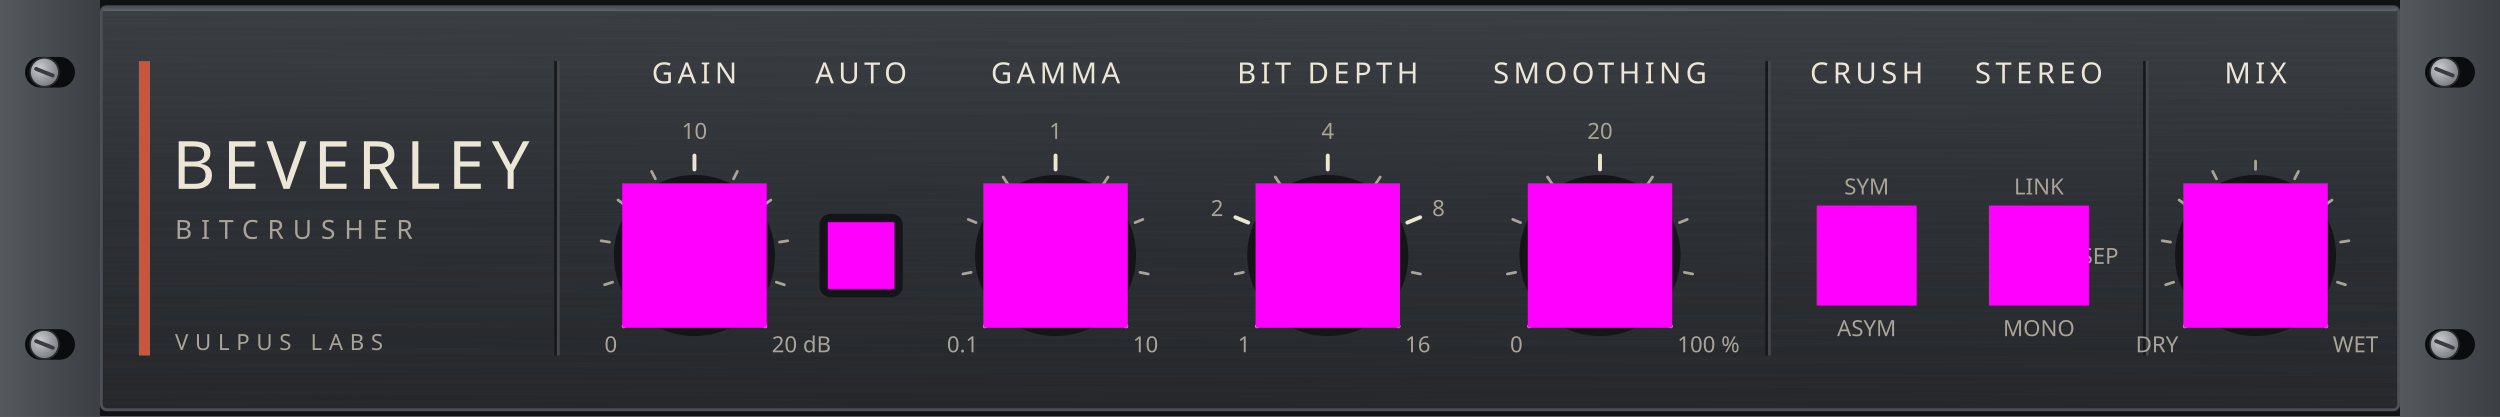
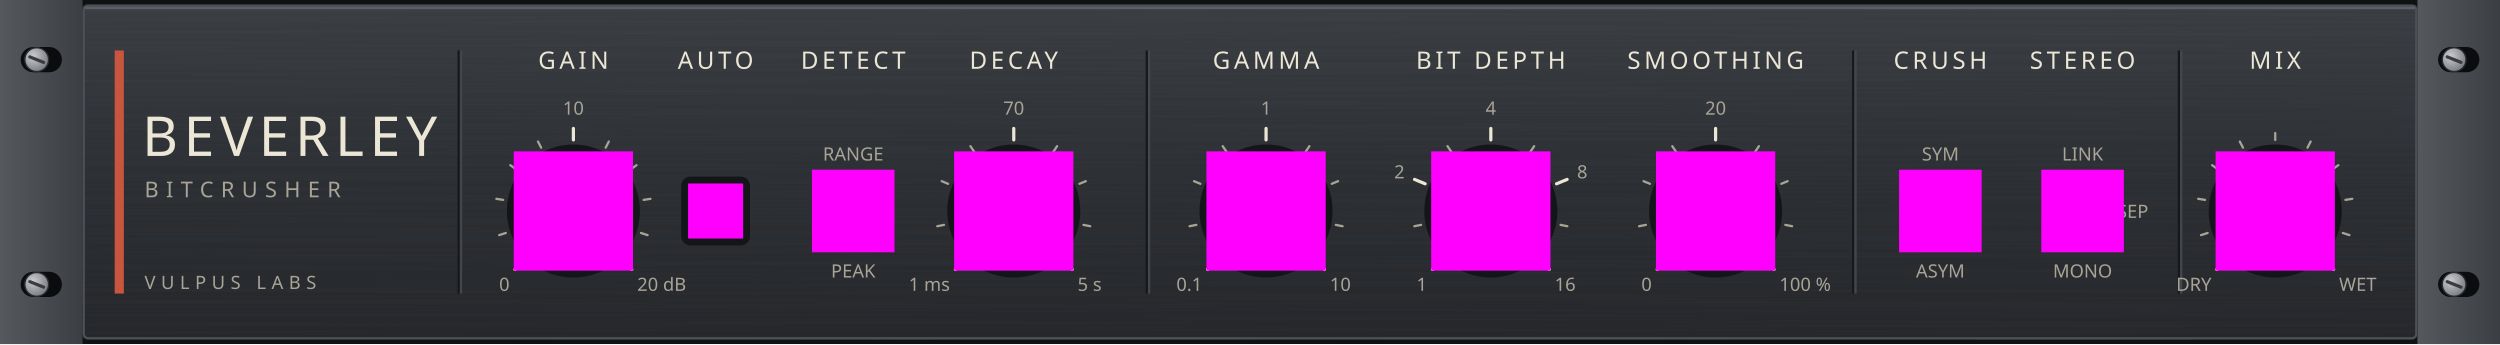
- <svg xmlns="http://www.w3.org/2000/svg" width="900" height="150" viewBox="0 0 900 150">
+ <svg xmlns="http://www.w3.org/2000/svg" width="1090" height="150" viewBox="0 0 1090 150">
  <defs>
    <linearGradient id="face" x1="0" y1="0" x2="0" y2="1">
      <stop offset="0" stop-color="#3a3d42" />
      <stop offset="0.5" stop-color="#2c2f33" />
      <stop offset="1" stop-color="#25272b" />
    </linearGradient>
    <linearGradient id="ear" x1="0" y1="0" x2="1" y2="0">
      <stop offset="0" stop-color="#55585d" />
      <stop offset="1" stop-color="#3b3e42" />
    </linearGradient>
    <radialGradient id="screw" cx="0.35" cy="0.35" r="0.8">
      <stop offset="0" stop-color="#c9cbcf" />
      <stop offset="1" stop-color="#6d7075" />
    </radialGradient>
    <filter id="brush" x="0" y="0" width="1" height="1">
      <feTurbulence type="fractalNoise" baseFrequency="0.004 0.9" numOctaves="2" seed="7" />
      <feColorMatrix type="matrix" values="0 0 0 0 1  0 0 0 0 1  0 0 0 0 1  0.6 0 0 0 -0.25" />
    </filter>
  </defs>
-   <rect width="900" height="150" fill="#101113" />
+   <rect width="1090" height="150" fill="#101113" />
  <rect x="0" y="0" width="36" height="150" fill="url(#ear)" />
-   <rect x="864" y="0" width="36" height="150" fill="url(#ear)" />
-   <rect x="36" y="2" width="828" height="146" rx="2" fill="url(#face)" />
-   <rect x="36" y="2" width="828" height="146" rx="2" filter="url(#brush)" opacity="0.07" />
-   <rect x="36.5" y="2.5" width="827" height="145" rx="2" fill="none" stroke="#4d5056" stroke-width="1" />
-   <line x1="37" y1="3.5" x2="863" y2="3.5" stroke="#5c6066" stroke-width="1" />
+   <rect x="1054" y="0" width="36" height="150" fill="url(#ear)" />
+   <rect x="36" y="2" width="1018" height="146" rx="2" fill="url(#face)" />
+   <rect x="36" y="2" width="1018" height="146" rx="2" filter="url(#brush)" opacity="0.07" />
+   <rect x="36.5" y="2.5" width="1017" height="145" rx="2" fill="none" stroke="#4d5056" stroke-width="1" />
+   <line x1="37" y1="3.5" x2="1053" y2="3.5" stroke="#5c6066" stroke-width="1" />
  <rect x="9.0" y="20.5" width="18" height="11" rx="5.5" fill="#0b0c0d" />
  <circle cx="16.0" cy="26" r="5.2" fill="url(#screw)" stroke="#2b2c2f" stroke-width="0.6" />
  <line x1="13.0" y1="24.8" x2="19.0" y2="27.2" stroke="#3a3b3e" stroke-width="1.4" stroke-linecap="round" />
  <rect x="9.0" y="118.5" width="18" height="11" rx="5.5" fill="#0b0c0d" />
  <circle cx="16.0" cy="124" r="5.2" fill="url(#screw)" stroke="#2b2c2f" stroke-width="0.6" />
  <line x1="13.0" y1="122.8" x2="19.0" y2="125.2" stroke="#3a3b3e" stroke-width="1.4" stroke-linecap="round" />
-   <rect x="873.0" y="20.5" width="18" height="11" rx="5.5" fill="#0b0c0d" />
-   <circle cx="880.0" cy="26" r="5.2" fill="url(#screw)" stroke="#2b2c2f" stroke-width="0.6" />
-   <line x1="877.0" y1="24.8" x2="883.0" y2="27.2" stroke="#3a3b3e" stroke-width="1.4" stroke-linecap="round" />
-   <rect x="873.0" y="118.5" width="18" height="11" rx="5.5" fill="#0b0c0d" />
-   <circle cx="880.0" cy="124" r="5.2" fill="url(#screw)" stroke="#2b2c2f" stroke-width="0.6" />
-   <line x1="877.0" y1="122.8" x2="883.0" y2="125.2" stroke="#3a3b3e" stroke-width="1.4" stroke-linecap="round" />
+   <rect x="1063.0" y="20.5" width="18" height="11" rx="5.5" fill="#0b0c0d" />
+   <circle cx="1070.0" cy="26" r="5.2" fill="url(#screw)" stroke="#2b2c2f" stroke-width="0.6" />
+   <line x1="1067.0" y1="24.8" x2="1073.0" y2="27.2" stroke="#3a3b3e" stroke-width="1.4" stroke-linecap="round" />
+   <rect x="1063.0" y="118.5" width="18" height="11" rx="5.5" fill="#0b0c0d" />
+   <circle cx="1070.0" cy="124" r="5.2" fill="url(#screw)" stroke="#2b2c2f" stroke-width="0.6" />
+   <line x1="1067.0" y1="122.8" x2="1073.0" y2="125.2" stroke="#3a3b3e" stroke-width="1.4" stroke-linecap="round" />
  <g font-family="'Jost*'" font-weight="500">
    <rect x="50" y="22" width="4" height="106" fill="#c8553d" />
    <text x="62.00" y="68.00" font-size="24" text-anchor="start" letter-spacing="2.5" fill="#ece6d6">BEVERLEY</text>
    <text x="63.00" y="86.00" font-size="9.5" text-anchor="start" letter-spacing="3.2" fill="#a9a497">BITCRUSHER</text>
    <text x="63.00" y="126.00" font-size="8" text-anchor="start" letter-spacing="2.4" fill="#a9a497">VULPUS LABS</text>
    <line x1="200" y1="22" x2="200" y2="128" stroke="#17181b" stroke-width="1" />
    <line x1="201" y1="22" x2="201" y2="128" stroke="#43464b" stroke-width="1" />
    <text x="250.00" y="30.00" font-size="10.5" text-anchor="middle" letter-spacing="1.6" fill="#ece6d6">GAIN</text>
    <circle cx="250" cy="92" r="29" fill="#141518" />
    <line x1="228.08" y1="113.92" x2="224.54" y2="117.46" stroke="#ece6d6" stroke-width="1.4" stroke-linecap="round" />
    <line x1="220.52" y1="101.58" x2="217.66" y2="102.51" stroke="#a9a497" stroke-width="1" stroke-linecap="round" />
    <line x1="219.38" y1="87.15" x2="216.42" y2="86.68" stroke="#a9a497" stroke-width="1" stroke-linecap="round" />
    <line x1="224.92" y1="73.78" x2="222.49" y2="72.02" stroke="#a9a497" stroke-width="1" stroke-linecap="round" />
    <line x1="235.93" y1="64.38" x2="234.56" y2="61.71" stroke="#a9a497" stroke-width="1" stroke-linecap="round" />
    <line x1="250.00" y1="61.00" x2="250.00" y2="56.00" stroke="#ece6d6" stroke-width="1.4" stroke-linecap="round" />
    <line x1="264.07" y1="64.38" x2="265.44" y2="61.71" stroke="#a9a497" stroke-width="1" stroke-linecap="round" />
    <line x1="275.08" y1="73.78" x2="277.51" y2="72.02" stroke="#a9a497" stroke-width="1" stroke-linecap="round" />
    <line x1="280.62" y1="87.15" x2="283.58" y2="86.68" stroke="#a9a497" stroke-width="1" stroke-linecap="round" />
    <line x1="279.48" y1="101.58" x2="282.34" y2="102.51" stroke="#a9a497" stroke-width="1" stroke-linecap="round" />
    <line x1="271.92" y1="113.92" x2="275.46" y2="117.46" stroke="#ece6d6" stroke-width="1.4" stroke-linecap="round" />
    <text x="222.18" y="126.82" font-size="8" text-anchor="end" letter-spacing="0" fill="#a9a497">0</text>
    <text x="250.00" y="50.00" font-size="8" text-anchor="middle" letter-spacing="0" fill="#a9a497">10</text>
    <text x="277.82" y="126.82" font-size="8" text-anchor="start" letter-spacing="0" fill="#a9a497">20 dB</text>
-     <text x="310.00" y="30.00" font-size="10.5" text-anchor="middle" letter-spacing="1.6" fill="#ece6d6">AUTO</text>
-     <rect x="295" y="77" width="30" height="30" rx="4" fill="#141518" />
-     <text x="380.00" y="30.00" font-size="10.5" text-anchor="middle" letter-spacing="1.6" fill="#ece6d6">GAMMA</text>
-     <circle cx="380" cy="92" r="29" fill="#141518" />
-     <line x1="358.08" y1="113.92" x2="354.54" y2="117.46" stroke="#ece6d6" stroke-width="1.4" stroke-linecap="round" />
-     <line x1="349.60" y1="98.05" x2="346.65" y2="98.63" stroke="#a9a497" stroke-width="1" stroke-linecap="round" />
-     <line x1="351.36" y1="80.14" x2="348.59" y2="78.99" stroke="#a9a497" stroke-width="1" stroke-linecap="round" />
-     <line x1="362.78" y1="66.22" x2="361.11" y2="63.73" stroke="#a9a497" stroke-width="1" stroke-linecap="round" />
-     <line x1="380.00" y1="61.00" x2="380.00" y2="56.00" stroke="#ece6d6" stroke-width="1.4" stroke-linecap="round" />
-     <line x1="397.22" y1="66.22" x2="398.89" y2="63.73" stroke="#a9a497" stroke-width="1" stroke-linecap="round" />
-     <line x1="408.64" y1="80.14" x2="411.41" y2="78.99" stroke="#a9a497" stroke-width="1" stroke-linecap="round" />
-     <line x1="410.40" y1="98.05" x2="413.35" y2="98.63" stroke="#a9a497" stroke-width="1" stroke-linecap="round" />
-     <line x1="401.92" y1="113.92" x2="405.46" y2="117.46" stroke="#ece6d6" stroke-width="1.4" stroke-linecap="round" />
-     <text x="352.18" y="126.82" font-size="8" text-anchor="end" letter-spacing="0" fill="#a9a497">0.1</text>
-     <text x="380.00" y="50.00" font-size="8" text-anchor="middle" letter-spacing="0" fill="#a9a497">1</text>
-     <text x="407.82" y="126.82" font-size="8" text-anchor="start" letter-spacing="0" fill="#a9a497">10</text>
-     <text x="478.00" y="30.00" font-size="10.5" text-anchor="middle" letter-spacing="1.6" fill="#ece6d6">BIT DEPTH</text>
-     <circle cx="478" cy="92" r="29" fill="#141518" />
-     <line x1="456.08" y1="113.92" x2="452.54" y2="117.46" stroke="#ece6d6" stroke-width="1.4" stroke-linecap="round" />
-     <line x1="447.60" y1="98.05" x2="444.65" y2="98.63" stroke="#a9a497" stroke-width="1" stroke-linecap="round" />
-     <line x1="449.36" y1="80.14" x2="444.74" y2="78.22" stroke="#ece6d6" stroke-width="1.4" stroke-linecap="round" />
-     <line x1="460.78" y1="66.22" x2="459.11" y2="63.73" stroke="#a9a497" stroke-width="1" stroke-linecap="round" />
-     <line x1="478.00" y1="61.00" x2="478.00" y2="56.00" stroke="#ece6d6" stroke-width="1.4" stroke-linecap="round" />
-     <line x1="495.22" y1="66.22" x2="496.89" y2="63.73" stroke="#a9a497" stroke-width="1" stroke-linecap="round" />
-     <line x1="506.64" y1="80.14" x2="511.26" y2="78.22" stroke="#ece6d6" stroke-width="1.4" stroke-linecap="round" />
-     <line x1="508.40" y1="98.05" x2="511.35" y2="98.63" stroke="#a9a497" stroke-width="1" stroke-linecap="round" />
-     <line x1="499.92" y1="113.92" x2="503.46" y2="117.46" stroke="#ece6d6" stroke-width="1.4" stroke-linecap="round" />
-     <text x="450.18" y="126.82" font-size="8" text-anchor="end" letter-spacing="0" fill="#a9a497">1</text>
-     <text x="440.43" y="77.78" font-size="8" text-anchor="end" letter-spacing="0" fill="#a9a497">2</text>
-     <text x="478.00" y="50.00" font-size="8" text-anchor="middle" letter-spacing="0" fill="#a9a497">4</text>
-     <text x="515.57" y="77.78" font-size="8" text-anchor="start" letter-spacing="0" fill="#a9a497">8</text>
-     <text x="505.82" y="126.82" font-size="8" text-anchor="start" letter-spacing="0" fill="#a9a497">16</text>
-     <text x="576.00" y="30.00" font-size="10.5" text-anchor="middle" letter-spacing="1.6" fill="#ece6d6">SMOOTHING</text>
-     <circle cx="576" cy="92" r="29" fill="#141518" />
-     <line x1="554.08" y1="113.92" x2="550.54" y2="117.46" stroke="#ece6d6" stroke-width="1.4" stroke-linecap="round" />
-     <line x1="545.60" y1="98.05" x2="542.65" y2="98.63" stroke="#a9a497" stroke-width="1" stroke-linecap="round" />
-     <line x1="547.36" y1="80.14" x2="544.59" y2="78.99" stroke="#a9a497" stroke-width="1" stroke-linecap="round" />
-     <line x1="558.78" y1="66.22" x2="557.11" y2="63.73" stroke="#a9a497" stroke-width="1" stroke-linecap="round" />
-     <line x1="576.00" y1="61.00" x2="576.00" y2="56.00" stroke="#ece6d6" stroke-width="1.4" stroke-linecap="round" />
-     <line x1="593.22" y1="66.22" x2="594.89" y2="63.73" stroke="#a9a497" stroke-width="1" stroke-linecap="round" />
-     <line x1="604.64" y1="80.14" x2="607.41" y2="78.99" stroke="#a9a497" stroke-width="1" stroke-linecap="round" />
-     <line x1="606.40" y1="98.05" x2="609.35" y2="98.63" stroke="#a9a497" stroke-width="1" stroke-linecap="round" />
-     <line x1="597.92" y1="113.92" x2="601.46" y2="117.46" stroke="#ece6d6" stroke-width="1.4" stroke-linecap="round" />
-     <text x="548.18" y="126.82" font-size="8" text-anchor="end" letter-spacing="0" fill="#a9a497">0</text>
-     <text x="576.00" y="50.00" font-size="8" text-anchor="middle" letter-spacing="0" fill="#a9a497">20</text>
-     <text x="603.82" y="126.82" font-size="8" text-anchor="start" letter-spacing="0" fill="#a9a497">100 %</text>
-     <line x1="636" y1="22" x2="636" y2="128" stroke="#17181b" stroke-width="1" />
-     <line x1="637" y1="22" x2="637" y2="128" stroke="#43464b" stroke-width="1" />
-     <text x="672.00" y="30.00" font-size="10.5" text-anchor="middle" letter-spacing="1.6" fill="#ece6d6">CRUSH</text>
-     <circle cx="672" cy="92" r="11" fill="#141518" />
-     <circle cx="672" cy="92" r="8.5" fill="url(#screw)" opacity="0.55" />
-     <text x="672.00" y="70.00" font-size="8" text-anchor="middle" letter-spacing="0" fill="#a9a497">SYM</text>
-     <text x="672.00" y="121.00" font-size="8" text-anchor="middle" letter-spacing="0" fill="#a9a497">ASYM</text>
-     <text x="734.00" y="30.00" font-size="10.5" text-anchor="middle" letter-spacing="1.6" fill="#ece6d6">STEREO</text>
-     <circle cx="734" cy="92" r="11" fill="#141518" />
-     <circle cx="734" cy="92" r="8.5" fill="url(#screw)" opacity="0.55" />
-     <text x="734.00" y="70.00" font-size="8" text-anchor="middle" letter-spacing="0" fill="#a9a497">LINK</text>
-     <text x="734.00" y="121.00" font-size="8" text-anchor="middle" letter-spacing="0" fill="#a9a497">MONO</text>
-     <text x="749.00" y="95.00" font-size="8" text-anchor="start" letter-spacing="0" fill="#a9a497">SEP</text>
-     <line x1="772" y1="22" x2="772" y2="128" stroke="#17181b" stroke-width="1" />
-     <line x1="773" y1="22" x2="773" y2="128" stroke="#43464b" stroke-width="1" />
-     <text x="812.00" y="30.00" font-size="10.5" text-anchor="middle" letter-spacing="1.6" fill="#ece6d6">MIX</text>
-     <circle cx="812" cy="92" r="29" fill="#141518" />
-     <line x1="790.08" y1="113.92" x2="786.54" y2="117.46" stroke="#ece6d6" stroke-width="1.4" stroke-linecap="round" />
-     <line x1="782.52" y1="101.58" x2="779.66" y2="102.51" stroke="#a9a497" stroke-width="1" stroke-linecap="round" />
-     <line x1="781.38" y1="87.15" x2="778.42" y2="86.68" stroke="#a9a497" stroke-width="1" stroke-linecap="round" />
-     <line x1="786.92" y1="73.78" x2="784.49" y2="72.02" stroke="#a9a497" stroke-width="1" stroke-linecap="round" />
-     <line x1="797.93" y1="64.38" x2="796.56" y2="61.71" stroke="#a9a497" stroke-width="1" stroke-linecap="round" />
-     <line x1="812.00" y1="61.00" x2="812.00" y2="58.00" stroke="#a9a497" stroke-width="1" stroke-linecap="round" />
-     <line x1="826.07" y1="64.38" x2="827.44" y2="61.71" stroke="#a9a497" stroke-width="1" stroke-linecap="round" />
-     <line x1="837.08" y1="73.78" x2="839.51" y2="72.02" stroke="#a9a497" stroke-width="1" stroke-linecap="round" />
-     <line x1="842.62" y1="87.15" x2="845.58" y2="86.68" stroke="#a9a497" stroke-width="1" stroke-linecap="round" />
-     <line x1="841.48" y1="101.58" x2="844.34" y2="102.51" stroke="#a9a497" stroke-width="1" stroke-linecap="round" />
-     <line x1="833.92" y1="113.92" x2="837.46" y2="117.46" stroke="#ece6d6" stroke-width="1.4" stroke-linecap="round" />
-     <text x="784.18" y="126.82" font-size="8" text-anchor="end" letter-spacing="0" fill="#a9a497">DRY</text>
-     <text x="839.82" y="126.82" font-size="8" text-anchor="start" letter-spacing="0" fill="#a9a497">WET</text>
+     <text x="312.00" y="30.00" font-size="10.5" text-anchor="middle" letter-spacing="1.6" fill="#ece6d6">AUTO</text>
+     <rect x="297" y="77" width="30" height="30" rx="4" fill="#141518" />
+     <text x="372.00" y="30.00" font-size="10.5" text-anchor="middle" letter-spacing="1.6" fill="#ece6d6">DETECT</text>
+     <circle cx="372" cy="92" r="11" fill="#141518" />
+     <circle cx="372" cy="92" r="8.5" fill="url(#screw)" opacity="0.55" />
+     <text x="372.00" y="70.00" font-size="8" text-anchor="middle" letter-spacing="0" fill="#a9a497">RANGE</text>
+     <text x="372.00" y="121.00" font-size="8" text-anchor="middle" letter-spacing="0" fill="#a9a497">PEAK</text>
+     <text x="442.00" y="30.00" font-size="10.5" text-anchor="middle" letter-spacing="1.6" fill="#ece6d6">DECAY</text>
+     <circle cx="442" cy="92" r="29" fill="#141518" />
+     <line x1="420.08" y1="113.92" x2="416.54" y2="117.46" stroke="#ece6d6" stroke-width="1.4" stroke-linecap="round" />
+     <line x1="411.60" y1="98.05" x2="408.65" y2="98.63" stroke="#a9a497" stroke-width="1" stroke-linecap="round" />
+     <line x1="413.36" y1="80.14" x2="410.59" y2="78.99" stroke="#a9a497" stroke-width="1" stroke-linecap="round" />
+     <line x1="424.78" y1="66.22" x2="423.11" y2="63.73" stroke="#a9a497" stroke-width="1" stroke-linecap="round" />
+     <line x1="442.00" y1="61.00" x2="442.00" y2="56.00" stroke="#ece6d6" stroke-width="1.4" stroke-linecap="round" />
+     <line x1="459.22" y1="66.22" x2="460.89" y2="63.73" stroke="#a9a497" stroke-width="1" stroke-linecap="round" />
+     <line x1="470.64" y1="80.14" x2="473.41" y2="78.99" stroke="#a9a497" stroke-width="1" stroke-linecap="round" />
+     <line x1="472.40" y1="98.05" x2="475.35" y2="98.63" stroke="#a9a497" stroke-width="1" stroke-linecap="round" />
+     <line x1="463.92" y1="113.92" x2="467.46" y2="117.46" stroke="#ece6d6" stroke-width="1.4" stroke-linecap="round" />
+     <text x="414.18" y="126.82" font-size="8" text-anchor="end" letter-spacing="0" fill="#a9a497">1 ms</text>
+     <text x="442.00" y="50.00" font-size="8" text-anchor="middle" letter-spacing="0" fill="#a9a497">70</text>
+     <text x="469.82" y="126.82" font-size="8" text-anchor="start" letter-spacing="0" fill="#a9a497">5 s</text>
+     <line x1="500" y1="22" x2="500" y2="128" stroke="#17181b" stroke-width="1" />
+     <line x1="501" y1="22" x2="501" y2="128" stroke="#43464b" stroke-width="1" />
+     <text x="552.00" y="30.00" font-size="10.5" text-anchor="middle" letter-spacing="1.6" fill="#ece6d6">GAMMA</text>
+     <circle cx="552" cy="92" r="29" fill="#141518" />
+     <line x1="530.08" y1="113.92" x2="526.54" y2="117.46" stroke="#ece6d6" stroke-width="1.4" stroke-linecap="round" />
+     <line x1="521.60" y1="98.05" x2="518.65" y2="98.63" stroke="#a9a497" stroke-width="1" stroke-linecap="round" />
+     <line x1="523.36" y1="80.14" x2="520.59" y2="78.99" stroke="#a9a497" stroke-width="1" stroke-linecap="round" />
+     <line x1="534.78" y1="66.22" x2="533.11" y2="63.73" stroke="#a9a497" stroke-width="1" stroke-linecap="round" />
+     <line x1="552.00" y1="61.00" x2="552.00" y2="56.00" stroke="#ece6d6" stroke-width="1.4" stroke-linecap="round" />
+     <line x1="569.22" y1="66.22" x2="570.89" y2="63.73" stroke="#a9a497" stroke-width="1" stroke-linecap="round" />
+     <line x1="580.64" y1="80.14" x2="583.41" y2="78.99" stroke="#a9a497" stroke-width="1" stroke-linecap="round" />
+     <line x1="582.40" y1="98.05" x2="585.35" y2="98.63" stroke="#a9a497" stroke-width="1" stroke-linecap="round" />
+     <line x1="573.92" y1="113.92" x2="577.46" y2="117.46" stroke="#ece6d6" stroke-width="1.4" stroke-linecap="round" />
+     <text x="524.18" y="126.82" font-size="8" text-anchor="end" letter-spacing="0" fill="#a9a497">0.1</text>
+     <text x="552.00" y="50.00" font-size="8" text-anchor="middle" letter-spacing="0" fill="#a9a497">1</text>
+     <text x="579.82" y="126.82" font-size="8" text-anchor="start" letter-spacing="0" fill="#a9a497">10</text>
+     <text x="650.00" y="30.00" font-size="10.5" text-anchor="middle" letter-spacing="1.6" fill="#ece6d6">BIT DEPTH</text>
+     <circle cx="650" cy="92" r="29" fill="#141518" />
+     <line x1="628.08" y1="113.92" x2="624.54" y2="117.46" stroke="#ece6d6" stroke-width="1.4" stroke-linecap="round" />
+     <line x1="619.60" y1="98.05" x2="616.65" y2="98.63" stroke="#a9a497" stroke-width="1" stroke-linecap="round" />
+     <line x1="621.36" y1="80.14" x2="616.74" y2="78.22" stroke="#ece6d6" stroke-width="1.4" stroke-linecap="round" />
+     <line x1="632.78" y1="66.22" x2="631.11" y2="63.73" stroke="#a9a497" stroke-width="1" stroke-linecap="round" />
+     <line x1="650.00" y1="61.00" x2="650.00" y2="56.00" stroke="#ece6d6" stroke-width="1.4" stroke-linecap="round" />
+     <line x1="667.22" y1="66.22" x2="668.89" y2="63.73" stroke="#a9a497" stroke-width="1" stroke-linecap="round" />
+     <line x1="678.64" y1="80.14" x2="683.26" y2="78.22" stroke="#ece6d6" stroke-width="1.4" stroke-linecap="round" />
+     <line x1="680.40" y1="98.05" x2="683.35" y2="98.63" stroke="#a9a497" stroke-width="1" stroke-linecap="round" />
+     <line x1="671.92" y1="113.92" x2="675.46" y2="117.46" stroke="#ece6d6" stroke-width="1.4" stroke-linecap="round" />
+     <text x="622.18" y="126.82" font-size="8" text-anchor="end" letter-spacing="0" fill="#a9a497">1</text>
+     <text x="612.43" y="77.78" font-size="8" text-anchor="end" letter-spacing="0" fill="#a9a497">2</text>
+     <text x="650.00" y="50.00" font-size="8" text-anchor="middle" letter-spacing="0" fill="#a9a497">4</text>
+     <text x="687.57" y="77.78" font-size="8" text-anchor="start" letter-spacing="0" fill="#a9a497">8</text>
+     <text x="677.82" y="126.82" font-size="8" text-anchor="start" letter-spacing="0" fill="#a9a497">16</text>
+     <text x="748.00" y="30.00" font-size="10.5" text-anchor="middle" letter-spacing="1.6" fill="#ece6d6">SMOOTHING</text>
+     <circle cx="748" cy="92" r="29" fill="#141518" />
+     <line x1="726.08" y1="113.92" x2="722.54" y2="117.46" stroke="#ece6d6" stroke-width="1.4" stroke-linecap="round" />
+     <line x1="717.60" y1="98.05" x2="714.65" y2="98.63" stroke="#a9a497" stroke-width="1" stroke-linecap="round" />
+     <line x1="719.36" y1="80.14" x2="716.59" y2="78.99" stroke="#a9a497" stroke-width="1" stroke-linecap="round" />
+     <line x1="730.78" y1="66.22" x2="729.11" y2="63.73" stroke="#a9a497" stroke-width="1" stroke-linecap="round" />
+     <line x1="748.00" y1="61.00" x2="748.00" y2="56.00" stroke="#ece6d6" stroke-width="1.4" stroke-linecap="round" />
+     <line x1="765.22" y1="66.22" x2="766.89" y2="63.73" stroke="#a9a497" stroke-width="1" stroke-linecap="round" />
+     <line x1="776.64" y1="80.14" x2="779.41" y2="78.99" stroke="#a9a497" stroke-width="1" stroke-linecap="round" />
+     <line x1="778.40" y1="98.05" x2="781.35" y2="98.63" stroke="#a9a497" stroke-width="1" stroke-linecap="round" />
+     <line x1="769.92" y1="113.92" x2="773.46" y2="117.46" stroke="#ece6d6" stroke-width="1.4" stroke-linecap="round" />
+     <text x="720.18" y="126.82" font-size="8" text-anchor="end" letter-spacing="0" fill="#a9a497">0</text>
+     <text x="748.00" y="50.00" font-size="8" text-anchor="middle" letter-spacing="0" fill="#a9a497">20</text>
+     <text x="775.82" y="126.82" font-size="8" text-anchor="start" letter-spacing="0" fill="#a9a497">100 %</text>
+     <line x1="808" y1="22" x2="808" y2="128" stroke="#17181b" stroke-width="1" />
+     <line x1="809" y1="22" x2="809" y2="128" stroke="#43464b" stroke-width="1" />
+     <text x="846.00" y="30.00" font-size="10.5" text-anchor="middle" letter-spacing="1.6" fill="#ece6d6">CRUSH</text>
+     <circle cx="846" cy="92" r="11" fill="#141518" />
+     <circle cx="846" cy="92" r="8.5" fill="url(#screw)" opacity="0.55" />
+     <text x="846.00" y="70.00" font-size="8" text-anchor="middle" letter-spacing="0" fill="#a9a497">SYM</text>
+     <text x="846.00" y="121.00" font-size="8" text-anchor="middle" letter-spacing="0" fill="#a9a497">ASYM</text>
+     <text x="908.00" y="30.00" font-size="10.5" text-anchor="middle" letter-spacing="1.6" fill="#ece6d6">STEREO</text>
+     <circle cx="908" cy="92" r="11" fill="#141518" />
+     <circle cx="908" cy="92" r="8.5" fill="url(#screw)" opacity="0.55" />
+     <text x="908.00" y="70.00" font-size="8" text-anchor="middle" letter-spacing="0" fill="#a9a497">LINK</text>
+     <text x="908.00" y="121.00" font-size="8" text-anchor="middle" letter-spacing="0" fill="#a9a497">MONO</text>
+     <text x="923.00" y="95.00" font-size="8" text-anchor="start" letter-spacing="0" fill="#a9a497">SEP</text>
+     <line x1="950" y1="22" x2="950" y2="128" stroke="#17181b" stroke-width="1" />
+     <line x1="951" y1="22" x2="951" y2="128" stroke="#43464b" stroke-width="1" />
+     <text x="992.00" y="30.00" font-size="10.5" text-anchor="middle" letter-spacing="1.6" fill="#ece6d6">MIX</text>
+     <circle cx="992" cy="92" r="29" fill="#141518" />
+     <line x1="970.08" y1="113.92" x2="966.54" y2="117.46" stroke="#ece6d6" stroke-width="1.4" stroke-linecap="round" />
+     <line x1="962.52" y1="101.58" x2="959.66" y2="102.51" stroke="#a9a497" stroke-width="1" stroke-linecap="round" />
+     <line x1="961.38" y1="87.15" x2="958.42" y2="86.68" stroke="#a9a497" stroke-width="1" stroke-linecap="round" />
+     <line x1="966.92" y1="73.78" x2="964.49" y2="72.02" stroke="#a9a497" stroke-width="1" stroke-linecap="round" />
+     <line x1="977.93" y1="64.38" x2="976.56" y2="61.71" stroke="#a9a497" stroke-width="1" stroke-linecap="round" />
+     <line x1="992.00" y1="61.00" x2="992.00" y2="58.00" stroke="#a9a497" stroke-width="1" stroke-linecap="round" />
+     <line x1="1006.07" y1="64.38" x2="1007.44" y2="61.71" stroke="#a9a497" stroke-width="1" stroke-linecap="round" />
+     <line x1="1017.08" y1="73.78" x2="1019.51" y2="72.02" stroke="#a9a497" stroke-width="1" stroke-linecap="round" />
+     <line x1="1022.62" y1="87.15" x2="1025.58" y2="86.68" stroke="#a9a497" stroke-width="1" stroke-linecap="round" />
+     <line x1="1021.48" y1="101.58" x2="1024.34" y2="102.51" stroke="#a9a497" stroke-width="1" stroke-linecap="round" />
+     <line x1="1013.92" y1="113.92" x2="1017.46" y2="117.46" stroke="#ece6d6" stroke-width="1.4" stroke-linecap="round" />
+     <text x="964.18" y="126.82" font-size="8" text-anchor="end" letter-spacing="0" fill="#a9a497">DRY</text>
+     <text x="1019.82" y="126.82" font-size="8" text-anchor="start" letter-spacing="0" fill="#a9a497">WET</text>
  </g>
  <g id="controls">
    <rect id="knob.gain" x="224" y="66" width="52" height="52" fill="#f0f" />
-     <rect id="knob.gamma" x="354" y="66" width="52" height="52" fill="#f0f" />
-     <rect id="knob.bit_depth" x="452" y="66" width="52" height="52" fill="#f0f" />
-     <rect id="knob.smoothing" x="550" y="66" width="52" height="52" fill="#f0f" />
-     <rect id="knob.mix" x="786" y="66" width="52" height="52" fill="#f0f" />
-     <rect id="button.auto_gain" x="298" y="80" width="24" height="24" fill="#f0f" />
-     <rect id="toggle.crush_mode" x="654" y="74" width="36" height="36" fill="#f0f" />
-     <rect id="toggle.stereo" x="716" y="74" width="36" height="36" fill="#f0f" />
+     <rect id="knob.decay" x="416" y="66" width="52" height="52" fill="#f0f" />
+     <rect id="knob.gamma" x="526" y="66" width="52" height="52" fill="#f0f" />
+     <rect id="knob.bit_depth" x="624" y="66" width="52" height="52" fill="#f0f" />
+     <rect id="knob.smoothing" x="722" y="66" width="52" height="52" fill="#f0f" />
+     <rect id="knob.mix" x="966" y="66" width="52" height="52" fill="#f0f" />
+     <rect id="button.auto_gain" x="300" y="80" width="24" height="24" fill="#f0f" />
+     <rect id="toggle.detect" x="354" y="74" width="36" height="36" fill="#f0f" />
+     <rect id="toggle.crush_mode" x="828" y="74" width="36" height="36" fill="#f0f" />
+     <rect id="toggle.stereo" x="890" y="74" width="36" height="36" fill="#f0f" />
  </g>
</svg>
